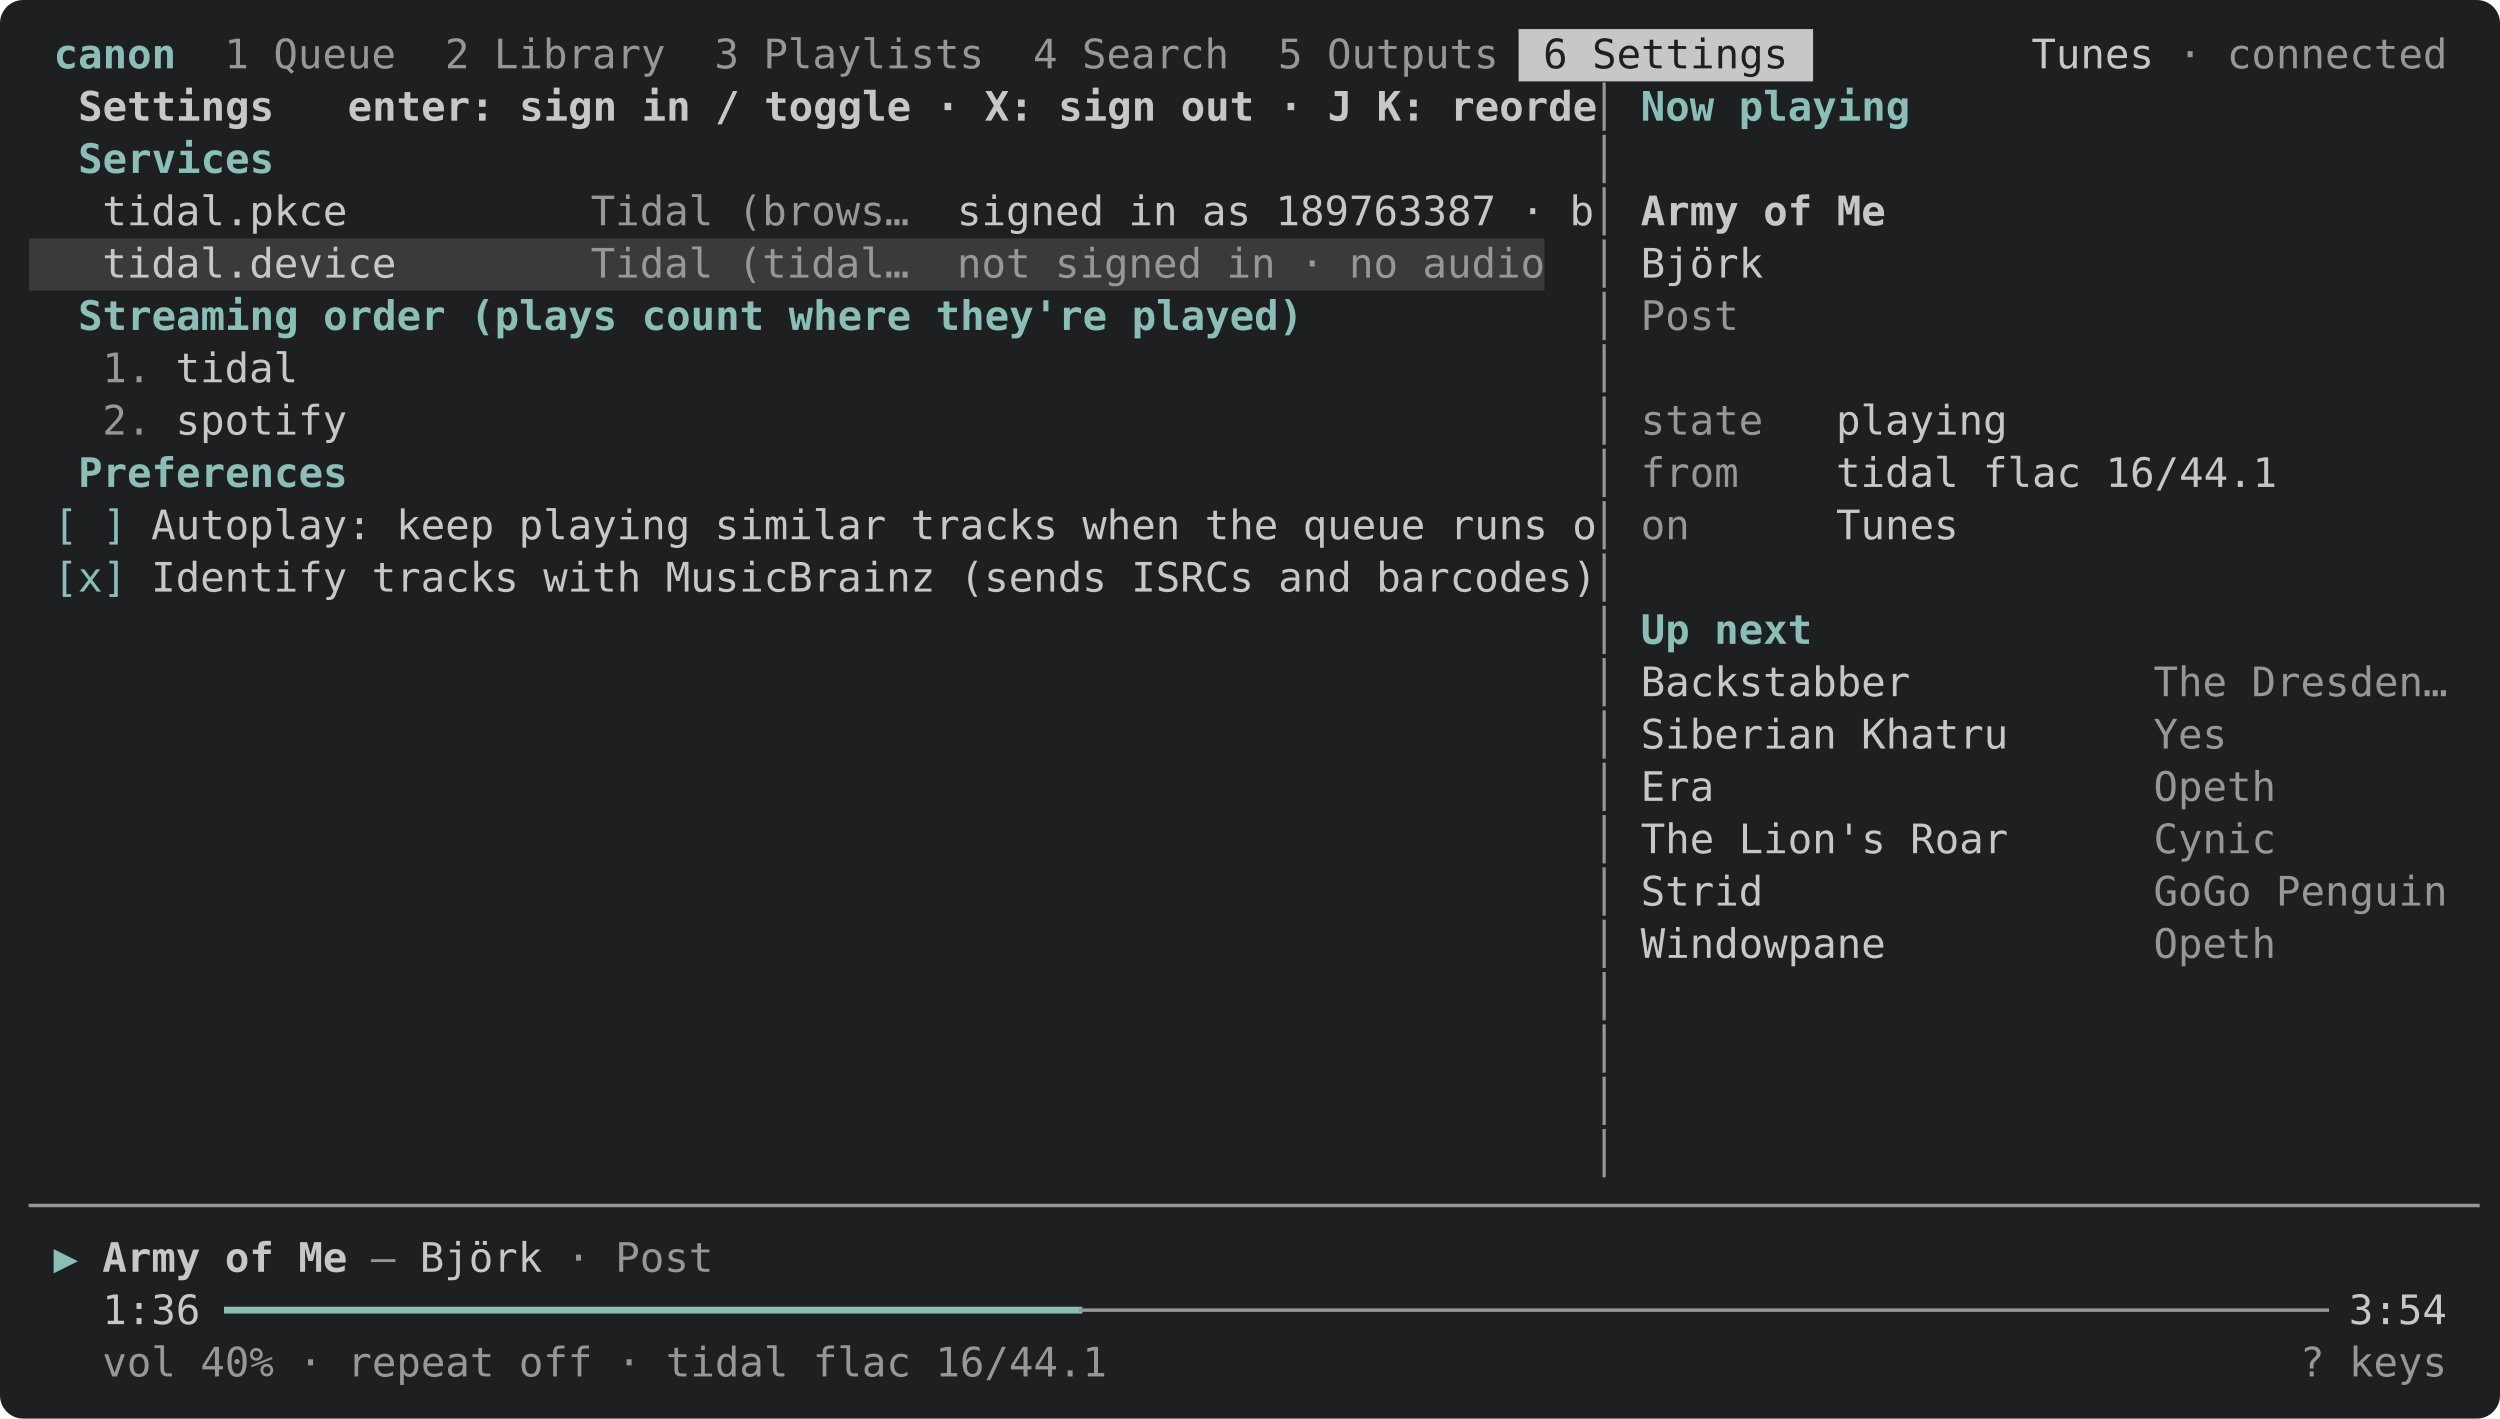
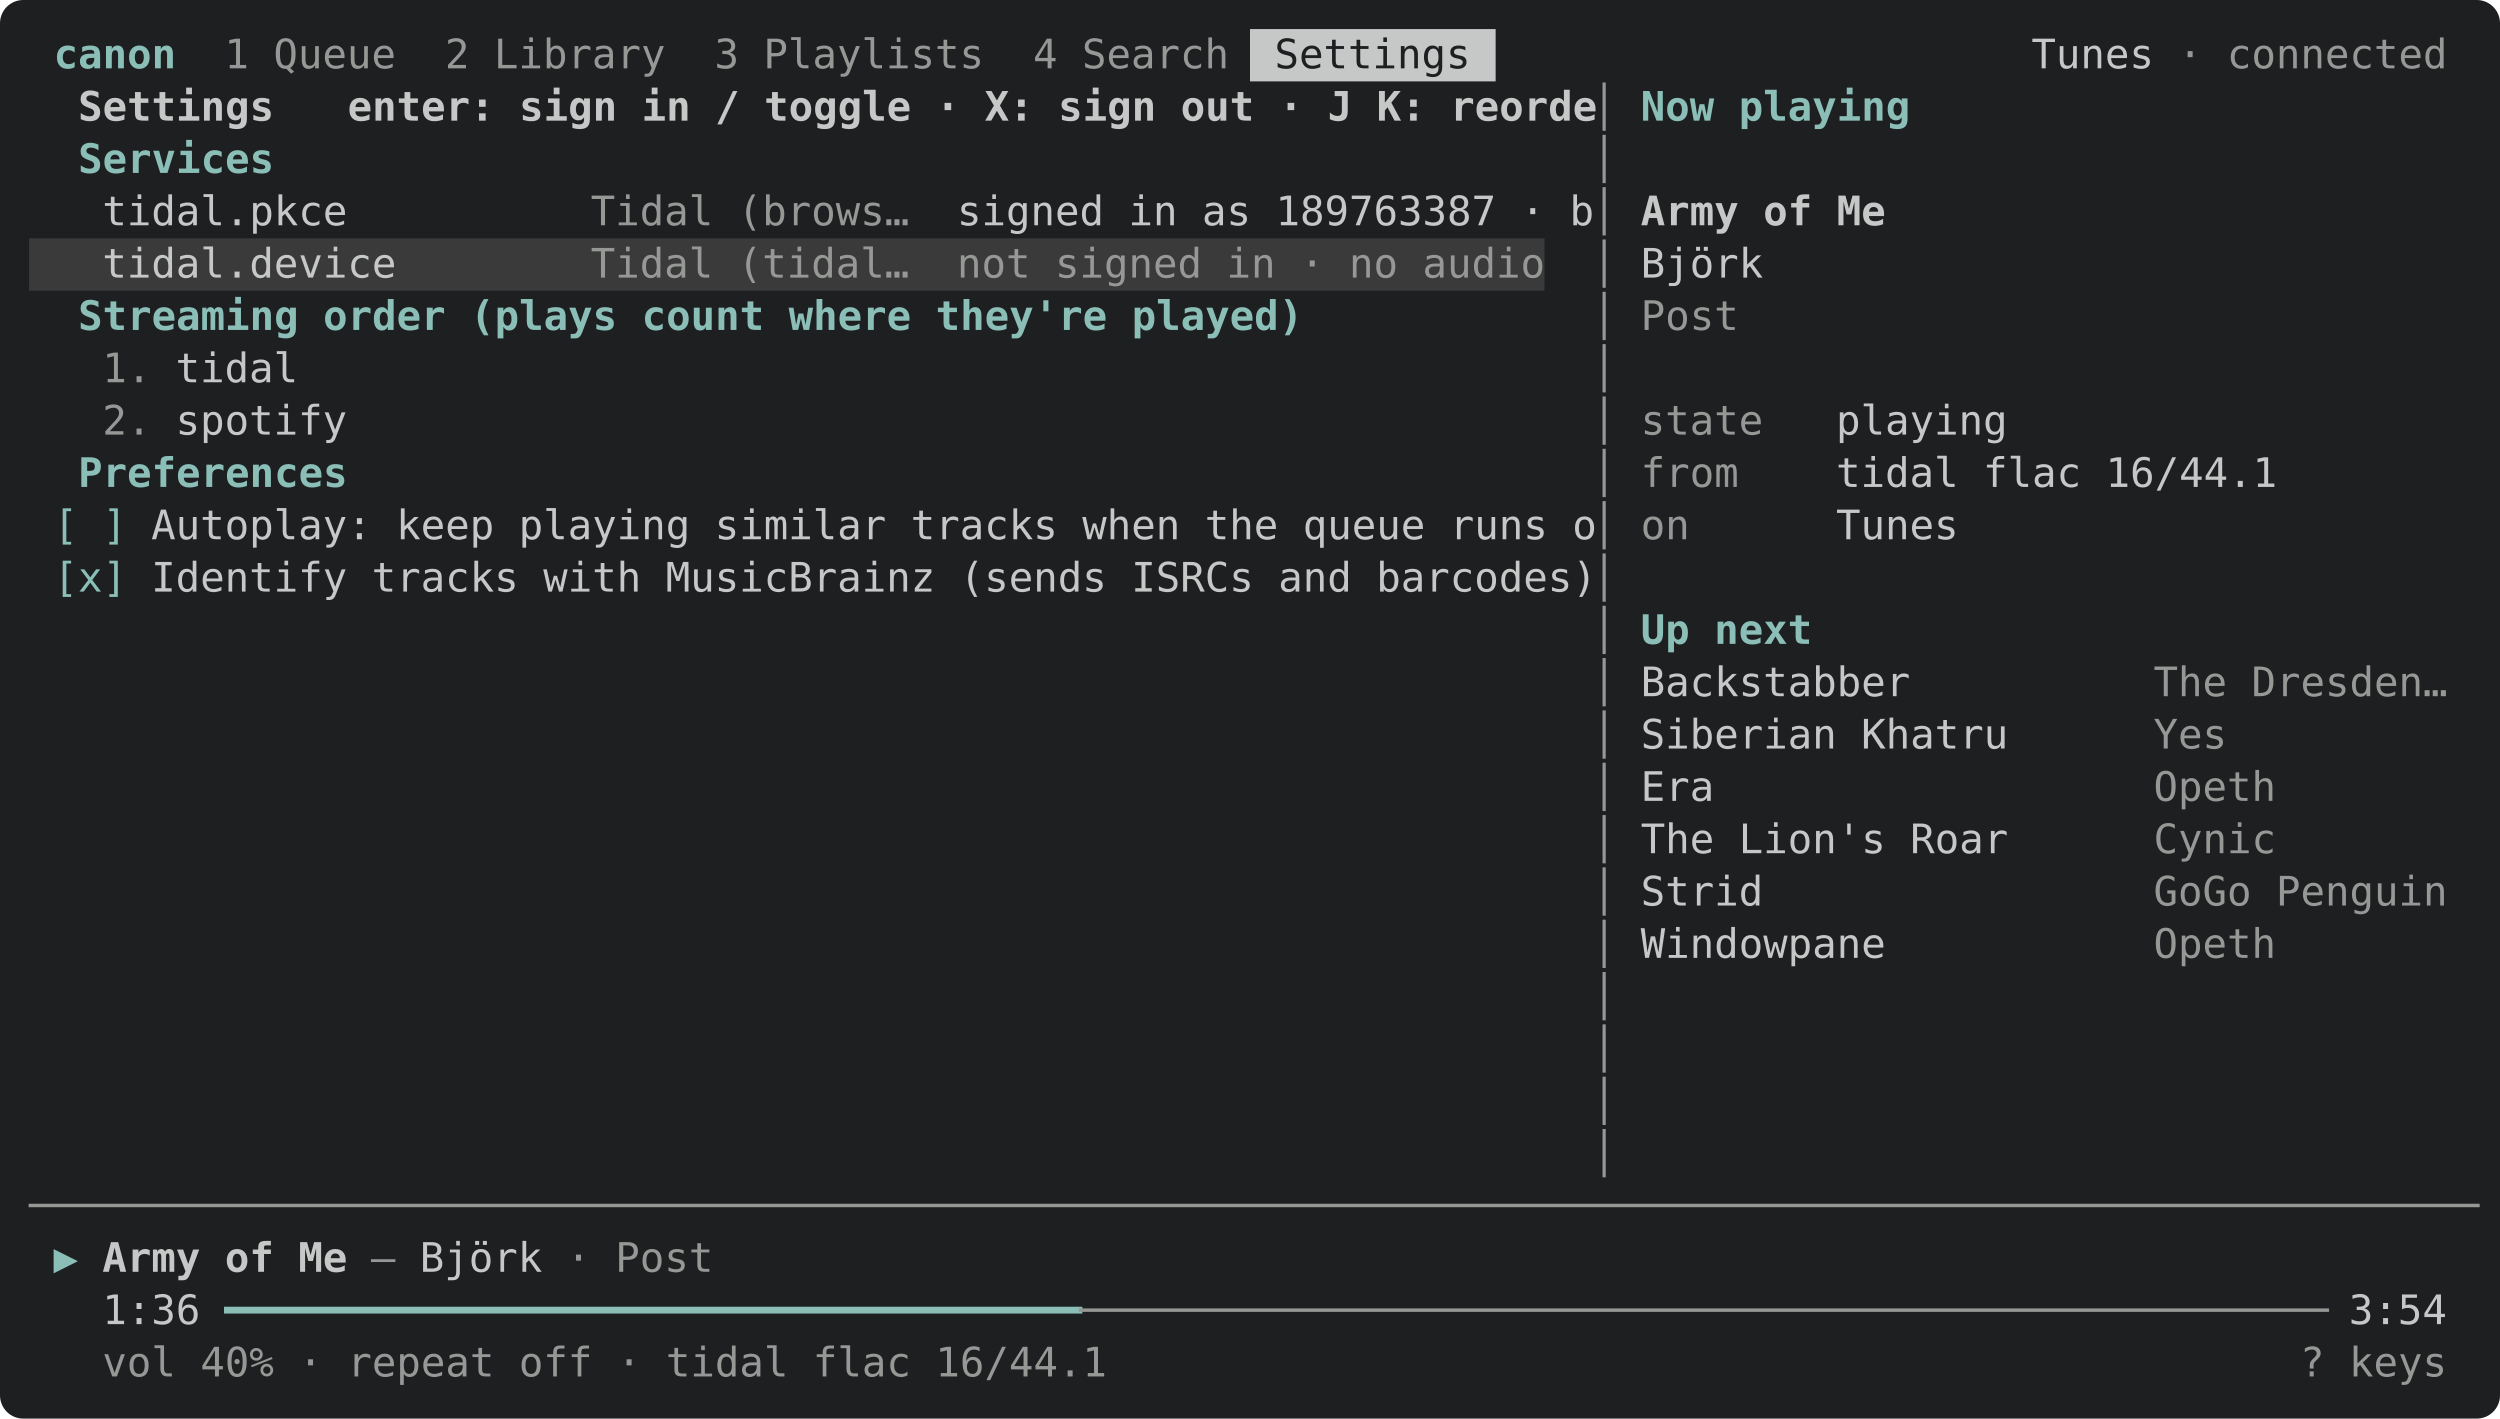
<svg xmlns="http://www.w3.org/2000/svg" width="860" height="488" viewBox="0 0 860 488" font-family="ui-monospace,'SF Mono','DejaVu Sans Mono',Menlo,Consolas,monospace" font-size="14">
  <style>
text{white-space:pre}
.b0{fill:#c5c8c6}
.b1{fill:#3a3a3a}
.s0{fill:#8abeb7;font-weight:bold}
.s1{fill:#969896}
.s2{fill:#1d1f21}
.s3{font-weight:bold}
.s4{fill:#8abeb7}
</style>
  <rect x="0" y="0" width="860" height="488" rx="8" fill="#1d1f21" />
-   <rect class="b0" x="522.4" y="10.0" width="101.3" height="18.0" />
+   <rect class="b0" x="430.0" y="10.0" width="84.5" height="18.0" />
  <rect class="b1" x="10.0" y="82.0" width="521.3" height="18.0" />
  <g fill="#c5c8c6">
    <text xml:space="preserve" y="23.5">
      <tspan x="10.0" class="s0"> canon</tspan>
-       <tspan x="77.2" class="s1">1 Queue  2 Library  3 Playlists  4 Search  5 Outputs</tspan>
-       <tspan x="522.4" class="s2"> 6 Settings</tspan>
+       <tspan x="77.2" class="s1">1 Queue  2 Library  3 Playlists  4 Search</tspan>
+       <tspan x="430.0" class="s2"> Settings</tspan>
      <tspan x="698.8">Tunes</tspan>
      <tspan x="749.2" class="s1">· connected</tspan>
    </text>
    <text xml:space="preserve" y="41.5">
      <tspan x="10.0" class="s3">  Settings   enter: sign in / toggle · X: sign out · J K: reorde</tspan>
      <tspan x="547.6" class="s1">│</tspan>
      <tspan x="564.4" class="s0">Now playing</tspan>
    </text>
    <text xml:space="preserve" y="59.5">
      <tspan x="10.0" class="s0">  Services</tspan>
      <tspan x="547.6" class="s1">│</tspan>
    </text>
    <text xml:space="preserve" y="77.5">
      <tspan x="35.2">tidal.pkce</tspan>
      <tspan x="203.2" class="s1">Tidal (brows…</tspan>
      <tspan x="329.2">signed in as 189763387 · b</tspan>
      <tspan x="547.6" class="s1">│</tspan>
      <tspan x="564.4" class="s3">Army of Me</tspan>
    </text>
    <text xml:space="preserve" y="95.5">
      <tspan x="35.2">tidal.device</tspan>
      <tspan x="203.2" class="s1">Tidal (tidal…</tspan>
      <tspan x="329.2" class="s1">not signed in · no audio</tspan>
      <tspan x="547.6" class="s1">│</tspan>
      <tspan x="564.4">Björk</tspan>
    </text>
    <text xml:space="preserve" y="113.5">
      <tspan x="10.0" class="s0">  Streaming order (plays count where they're played)</tspan>
      <tspan x="547.6" class="s1">│</tspan>
      <tspan x="564.4" class="s1">Post</tspan>
    </text>
    <text xml:space="preserve" y="131.5">
      <tspan x="35.2" class="s1">1.</tspan>
      <tspan x="60.4">tidal</tspan>
      <tspan x="547.6" class="s1">│</tspan>
    </text>
    <text xml:space="preserve" y="149.5">
      <tspan x="35.2" class="s1">2.</tspan>
      <tspan x="60.4">spotify</tspan>
      <tspan x="547.6" class="s1">│</tspan>
      <tspan x="564.4" class="s1">state</tspan>
      <tspan x="631.6">playing</tspan>
    </text>
    <text xml:space="preserve" y="167.5">
      <tspan x="10.0" class="s0">  Preferences</tspan>
      <tspan x="547.6" class="s1">│</tspan>
      <tspan x="564.4" class="s1">from</tspan>
      <tspan x="631.6">tidal flac 16/44.1</tspan>
    </text>
    <text xml:space="preserve" y="185.5">
      <tspan x="18.4" class="s4">[ ]</tspan>
      <tspan x="52.0">Autoplay: keep playing similar tracks when the queue runs o</tspan>
      <tspan x="547.6" class="s1">│</tspan>
      <tspan x="564.4" class="s1">on</tspan>
      <tspan x="631.6">Tunes</tspan>
    </text>
    <text xml:space="preserve" y="203.5">
      <tspan x="18.4" class="s4">[x]</tspan>
      <tspan x="52.0">Identify tracks with MusicBrainz (sends ISRCs and barcodes)</tspan>
      <tspan x="547.6" class="s1">│</tspan>
    </text>
    <text xml:space="preserve" y="221.5">
      <tspan x="547.6" class="s1">│</tspan>
      <tspan x="564.4" class="s0">Up next</tspan>
    </text>
    <text xml:space="preserve" y="239.5">
      <tspan x="547.6" class="s1">│</tspan>
      <tspan x="564.4">Backstabber</tspan>
      <tspan x="740.8" class="s1">The Dresden…</tspan>
    </text>
    <text xml:space="preserve" y="257.5">
      <tspan x="547.6" class="s1">│</tspan>
      <tspan x="564.4">Siberian Khatru</tspan>
      <tspan x="740.8" class="s1">Yes</tspan>
    </text>
    <text xml:space="preserve" y="275.5">
      <tspan x="547.6" class="s1">│</tspan>
      <tspan x="564.4">Era</tspan>
      <tspan x="740.8" class="s1">Opeth</tspan>
    </text>
    <text xml:space="preserve" y="293.5">
      <tspan x="547.6" class="s1">│</tspan>
      <tspan x="564.4">The Lion's Roar</tspan>
      <tspan x="740.8" class="s1">Cynic</tspan>
    </text>
    <text xml:space="preserve" y="311.5">
      <tspan x="547.6" class="s1">│</tspan>
      <tspan x="564.4">Strid</tspan>
      <tspan x="740.8" class="s1">GoGo Penguin</tspan>
    </text>
    <text xml:space="preserve" y="329.5">
      <tspan x="547.6" class="s1">│</tspan>
      <tspan x="564.4">Windowpane</tspan>
      <tspan x="740.8" class="s1">Opeth</tspan>
    </text>
    <text xml:space="preserve" y="347.5">
      <tspan x="547.6" class="s1">│</tspan>
    </text>
    <text xml:space="preserve" y="365.5">
      <tspan x="547.6" class="s1">│</tspan>
    </text>
    <text xml:space="preserve" y="383.5">
      <tspan x="547.6" class="s1">│</tspan>
    </text>
    <text xml:space="preserve" y="401.5">
      <tspan x="547.6" class="s1">│</tspan>
    </text>
    <text xml:space="preserve" y="419.5">
      <tspan x="10.0" class="s1">────────────────────────────────────────────────────────────────────────────────────────────────────</tspan>
    </text>
    <text xml:space="preserve" y="437.5">
      <tspan x="18.4" class="s4">▶</tspan>
      <tspan x="35.2" class="s3">Army of Me</tspan>
      <tspan x="127.6" class="s1">—</tspan>
      <tspan x="144.4">Björk</tspan>
      <tspan x="194.8" class="s1">· Post</tspan>
    </text>
    <text xml:space="preserve" y="455.5">
      <tspan x="35.2">1:36</tspan>
      <tspan x="77.2" class="s4">━━━━━━━━━━━━━━━━━━━━━━━━━━━━━━━━━━━</tspan>
      <tspan x="371.2" class="s1">───────────────────────────────────────────────────</tspan>
      <tspan x="808.0">3:54</tspan>
    </text>
    <text xml:space="preserve" y="473.5">
      <tspan x="35.2" class="s1">vol 40% · repeat off · tidal flac 16/44.1</tspan>
      <tspan x="791.2" class="s1">? keys</tspan>
    </text>
  </g>
</svg>
